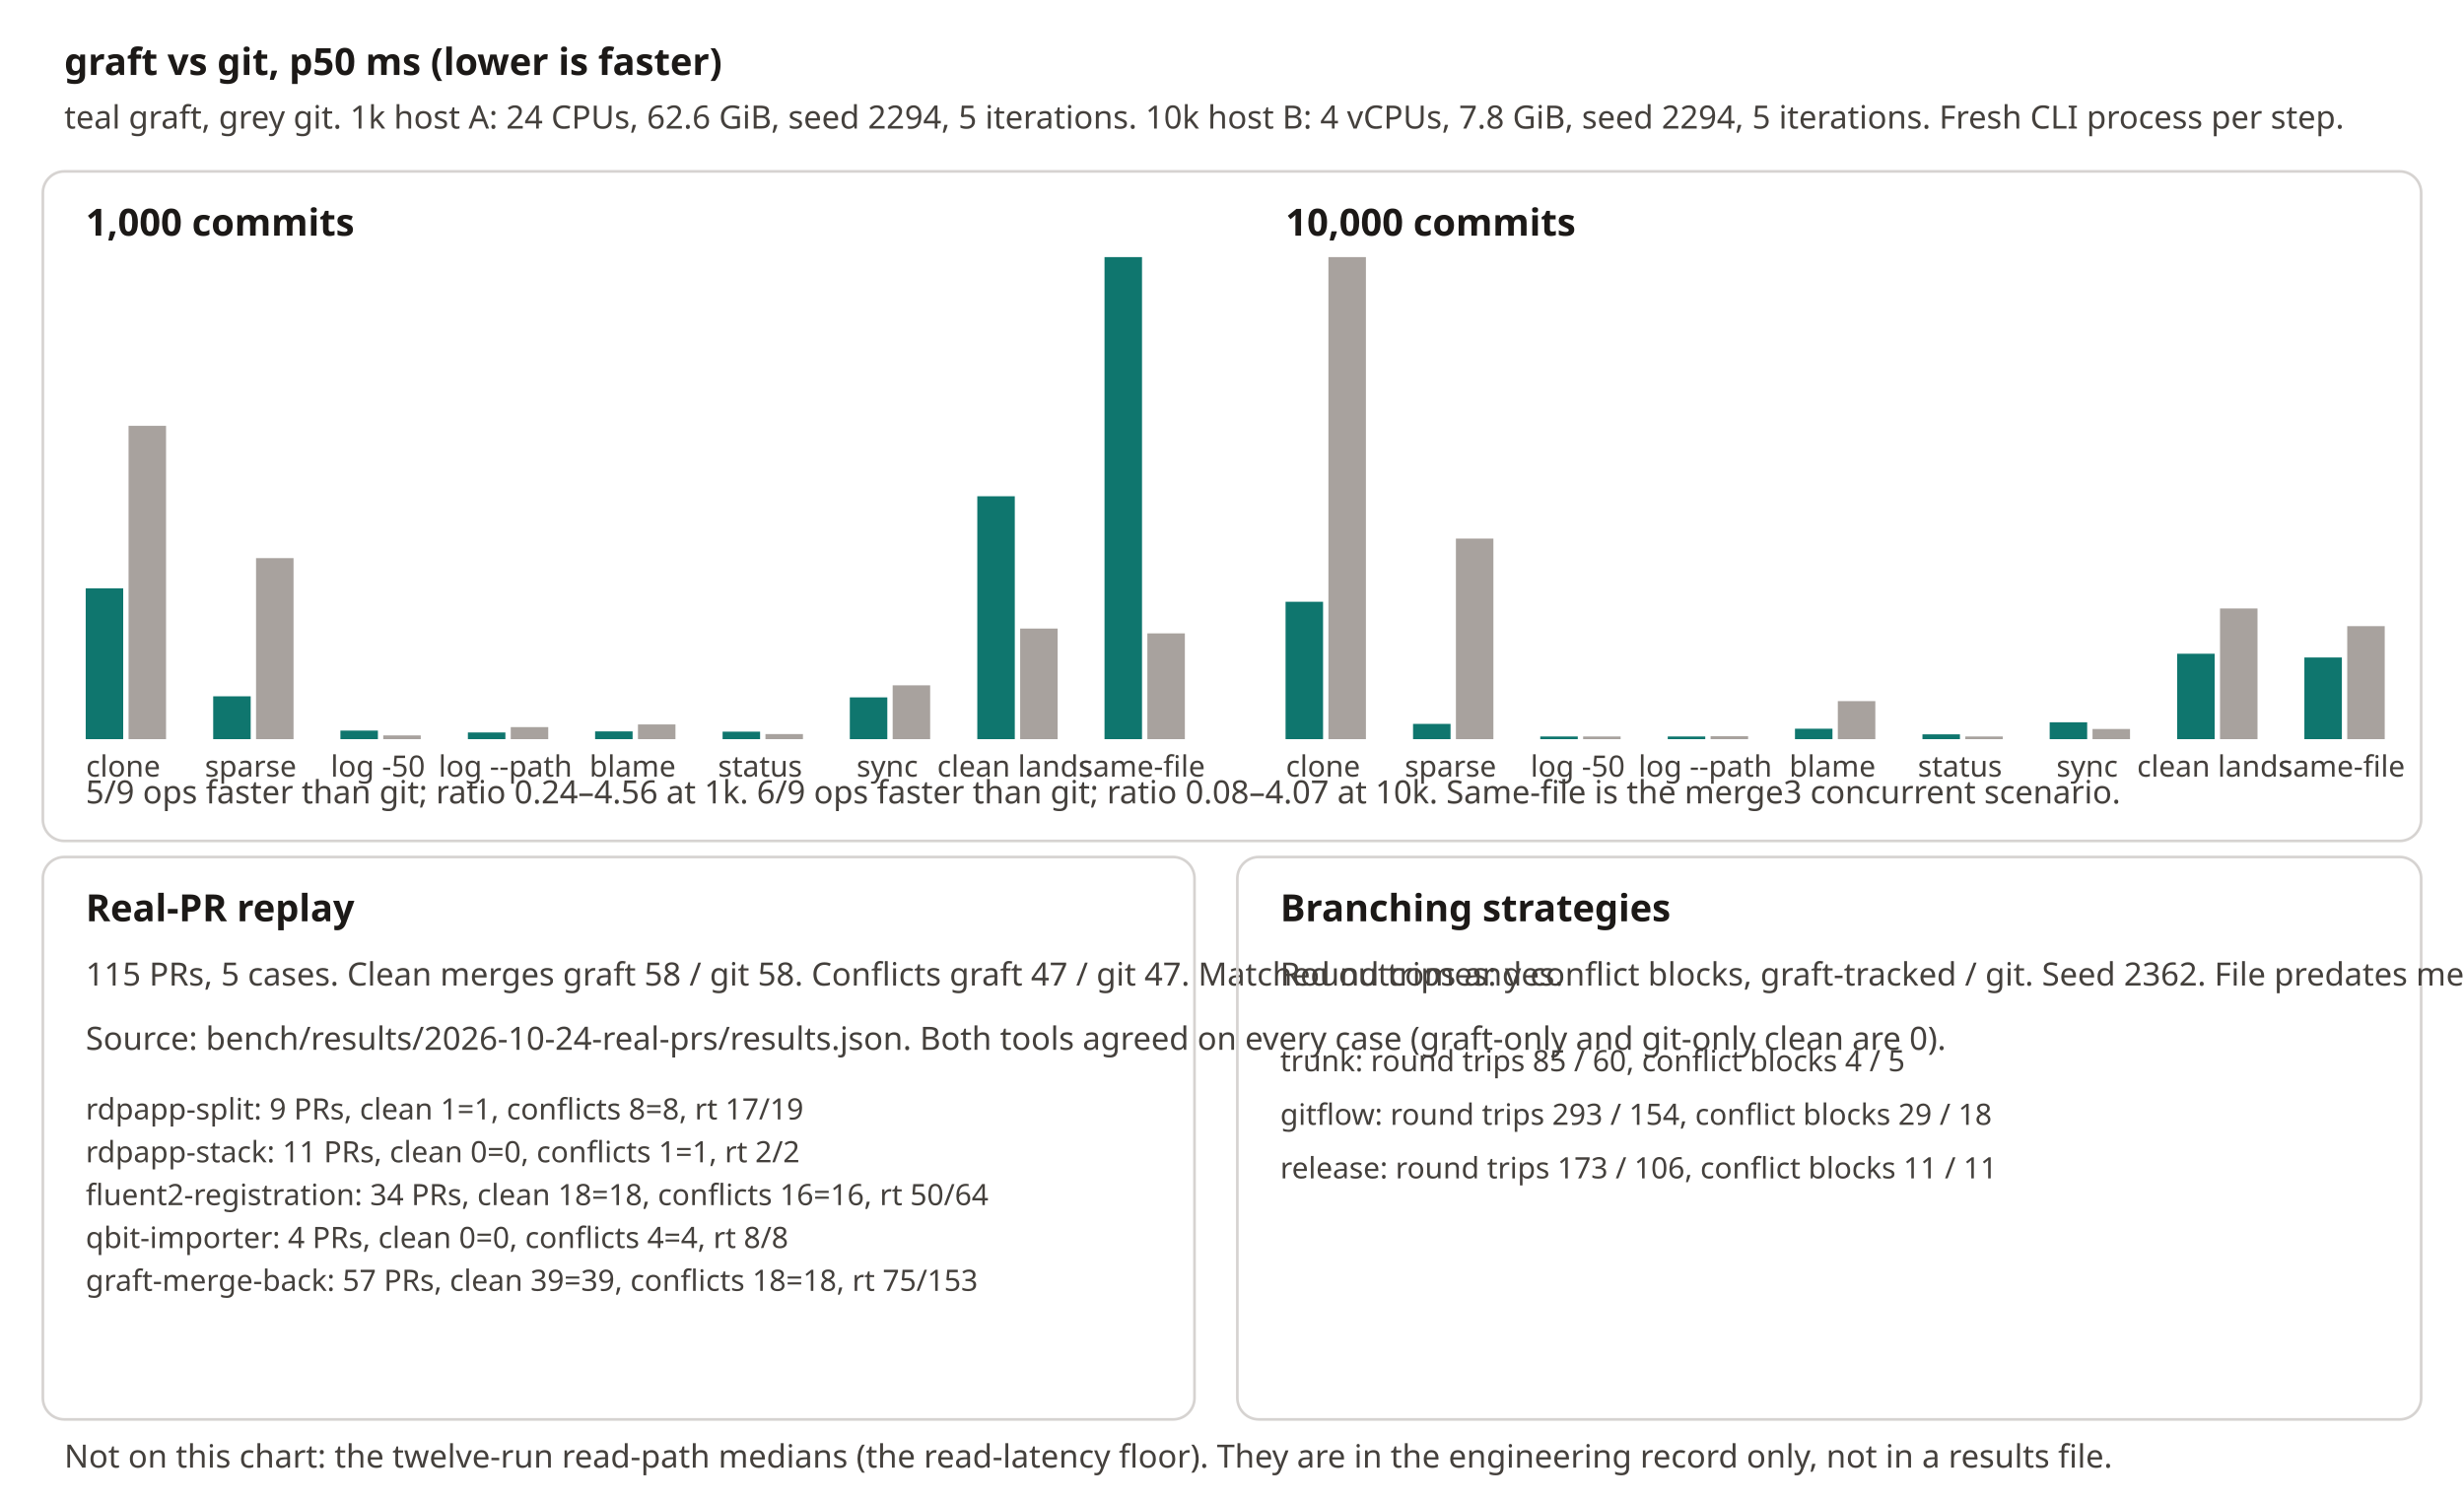
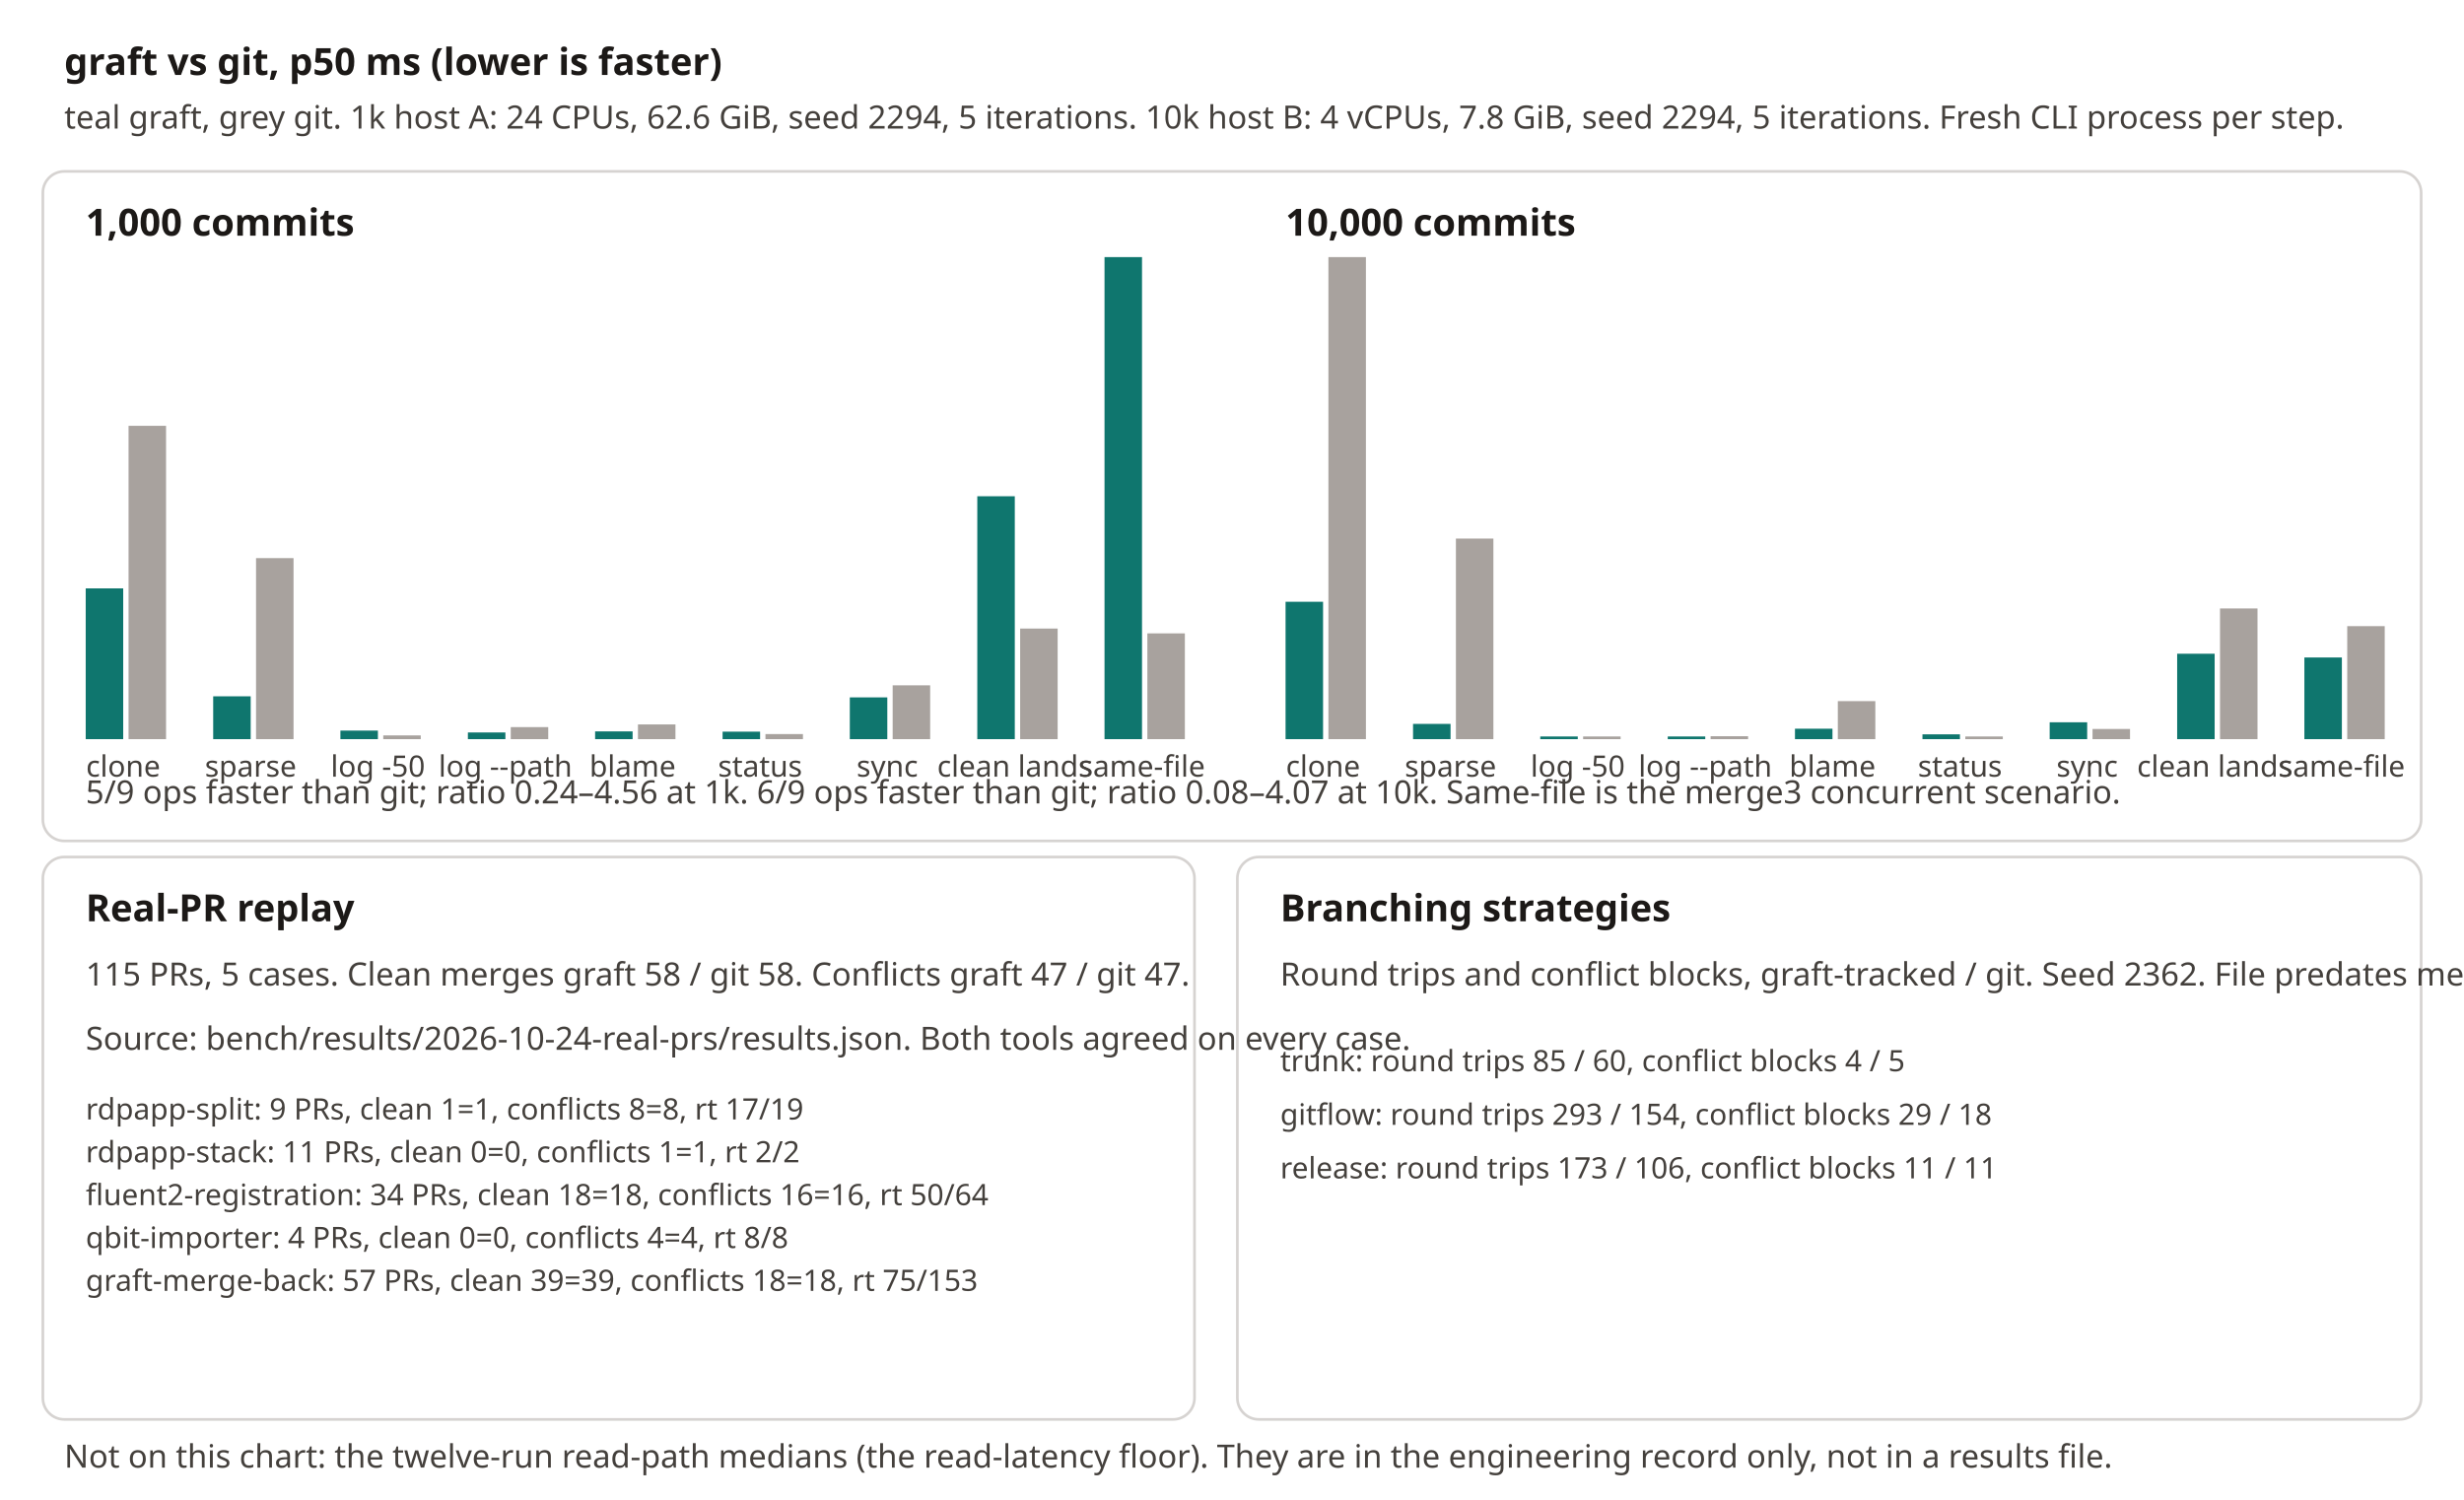
<svg xmlns="http://www.w3.org/2000/svg" viewBox="0 0 920 560" width="920" height="560" role="img">
  <style>
  svg { background: transparent; }
  .h { font: 600 14px ui-sans-serif, system-ui, sans-serif; fill: #1c1917; }
  .sub { font: 12px ui-sans-serif, system-ui, sans-serif; fill: #44403c; }
  .lab { font: 11px ui-sans-serif, system-ui, sans-serif; fill: #44403c; }
  .g { fill: #0f766e; } .t { fill: #a8a29e; }
  .box { fill: none; stroke: #d6d3d1; }
  @media (prefers-color-scheme: dark) {
    .h { fill: #fafaf9; } .sub, .lab { fill: #d6d3d1; }
    .g { fill: #2dd4bf; } .t { fill: #78716c; } .box { stroke: #44403c; }
  }
</style>
  <text x="24" y="28" class="h">graft vs git, p50 ms (lower is faster)</text>
  <text x="24" y="48" class="sub">teal graft, grey git. 1k host A: 24 CPUs, 62.6 GiB, seed 2294, 5 iterations. 10k host B: 4 vCPUs, 7.8 GiB, seed 2294, 5 iterations. Fresh CLI process per step.</text>
  <rect x="16" y="64" width="888" height="250" rx="8" class="box" />
  <text x="32" y="88" class="h">1,000 commits</text>
  <rect x="32.0" y="219.7" width="14.0" height="56.3" class="g" />
  <rect x="48.0" y="159.0" width="14.0" height="117.0" class="t" />
  <text x="46.0" y="290" class="lab" text-anchor="middle">clone</text>
  <rect x="79.6" y="260.0" width="14.0" height="16.0" class="g" />
  <rect x="95.6" y="208.4" width="14.0" height="67.6" class="t" />
  <text x="93.6" y="290" class="lab" text-anchor="middle">sparse</text>
  <rect x="127.1" y="272.8" width="14.0" height="3.2" class="g" />
  <rect x="143.1" y="274.6" width="14.0" height="1.4" class="t" />
  <text x="141.1" y="290" class="lab" text-anchor="middle">log -50</text>
  <rect x="174.7" y="273.5" width="14.0" height="2.5" class="g" />
  <rect x="190.7" y="271.5" width="14.0" height="4.5" class="t" />
  <text x="188.7" y="290" class="lab" text-anchor="middle">log --path</text>
  <rect x="222.2" y="273.1" width="14.0" height="2.9" class="g" />
  <rect x="238.2" y="270.5" width="14.0" height="5.5" class="t" />
  <text x="236.2" y="290" class="lab" text-anchor="middle">blame</text>
  <rect x="269.8" y="273.2" width="14.0" height="2.8" class="g" />
  <rect x="285.8" y="274.1" width="14.0" height="1.9" class="t" />
  <text x="283.8" y="290" class="lab" text-anchor="middle">status</text>
  <rect x="317.3" y="260.4" width="14.0" height="15.6" class="g" />
  <rect x="333.3" y="255.9" width="14.0" height="20.1" class="t" />
  <text x="331.3" y="290" class="lab" text-anchor="middle">sync</text>
  <rect x="364.9" y="185.3" width="14.0" height="90.7" class="g" />
  <rect x="380.9" y="234.7" width="14.0" height="41.3" class="t" />
  <text x="378.9" y="290" class="lab" text-anchor="middle">clean lands</text>
  <rect x="412.4" y="96.0" width="14.0" height="180.0" class="g" />
  <rect x="428.4" y="236.5" width="14.0" height="39.5" class="t" />
  <text x="426.4" y="290" class="lab" text-anchor="middle">same-file</text>
  <text x="480" y="88" class="h">10,000 commits</text>
  <rect x="480.0" y="224.7" width="14.0" height="51.3" class="g" />
  <rect x="496.0" y="96.0" width="14.0" height="180.0" class="t" />
  <text x="494.0" y="290" class="lab" text-anchor="middle">clone</text>
  <rect x="527.6" y="270.3" width="14.0" height="5.7" class="g" />
  <rect x="543.6" y="201.1" width="14.0" height="74.9" class="t" />
  <text x="541.6" y="290" class="lab" text-anchor="middle">sparse</text>
  <rect x="575.1" y="275.0" width="14.0" height="1.0" class="g" />
  <rect x="591.1" y="275.0" width="14.0" height="1.0" class="t" />
  <text x="589.1" y="290" class="lab" text-anchor="middle">log -50</text>
  <rect x="622.7" y="275.0" width="14.0" height="1.0" class="g" />
  <rect x="638.7" y="274.9" width="14.0" height="1.1" class="t" />
  <text x="636.7" y="290" class="lab" text-anchor="middle">log --path</text>
  <rect x="670.2" y="272.1" width="14.0" height="3.9" class="g" />
  <rect x="686.2" y="261.8" width="14.0" height="14.2" class="t" />
  <text x="684.2" y="290" class="lab" text-anchor="middle">blame</text>
  <rect x="717.8" y="274.2" width="14.0" height="1.8" class="g" />
  <rect x="733.8" y="275.0" width="14.0" height="1.0" class="t" />
  <text x="731.8" y="290" class="lab" text-anchor="middle">status</text>
  <rect x="765.3" y="269.7" width="14.0" height="6.3" class="g" />
  <rect x="781.3" y="272.2" width="14.0" height="3.8" class="t" />
  <text x="779.3" y="290" class="lab" text-anchor="middle">sync</text>
  <rect x="812.9" y="244.1" width="14.0" height="31.9" class="g" />
  <rect x="828.9" y="227.2" width="14.0" height="48.8" class="t" />
  <text x="826.9" y="290" class="lab" text-anchor="middle">clean lands</text>
  <rect x="860.4" y="245.5" width="14.0" height="30.5" class="g" />
  <rect x="876.4" y="233.8" width="14.0" height="42.2" class="t" />
  <text x="874.4" y="290" class="lab" text-anchor="middle">same-file</text>
  <text x="32" y="300" class="sub">5/9 ops faster than git; ratio 0.24–4.56 at 1k. 6/9 ops faster than git; ratio 0.08–4.07 at 10k. Same-file is the merge3 concurrent scenario.</text>
  <rect x="16" y="320" width="430" height="210" rx="8" class="box" />
  <text x="32" y="344" class="h">Real-PR replay</text>
-   <text x="32" y="368" class="sub">115 PRs, 5 cases. Clean merges graft 58 / git 58. Conflicts graft 47 / git 47. Matched outcomes: yes.</text>
-   <text x="32" y="392" class="sub">Source: bench/results/2026-10-24-real-prs/results.json. Both tools agreed on every case (graft-only and git-only clean are 0).</text>
+   <text x="32" y="368" class="sub">115 PRs, 5 cases. Clean merges graft 58 / git 58. Conflicts graft 47 / git 47.</text>
+   <text x="32" y="392" class="sub">Source: bench/results/2026-10-24-real-prs/results.json. Both tools agreed on every case.</text>
  <text x="32" y="418" class="lab">rdpapp-split: 9 PRs, clean 1=1, conflicts 8=8, rt 17/19</text>
  <text x="32" y="434" class="lab">rdpapp-stack: 11 PRs, clean 0=0, conflicts 1=1, rt 2/2</text>
  <text x="32" y="450" class="lab">fluent2-registration: 34 PRs, clean 18=18, conflicts 16=16, rt 50/64</text>
  <text x="32" y="466" class="lab">qbit-importer: 4 PRs, clean 0=0, conflicts 4=4, rt 8/8</text>
  <text x="32" y="482" class="lab">graft-merge-back: 57 PRs, clean 39=39, conflicts 18=18, rt 75/153</text>
  <rect x="462" y="320" width="442" height="210" rx="8" class="box" />
  <text x="478" y="344" class="h">Branching strategies</text>
  <text x="478" y="368" class="sub">Round trips and conflict blocks, graft-tracked / git. Seed 2362. File predates merge points (see docs/status.md).</text>
  <text x="478" y="400" class="lab">trunk: round trips 85 / 60, conflict blocks 4 / 5</text>
  <text x="478" y="420" class="lab">gitflow: round trips 293 / 154, conflict blocks 29 / 18</text>
  <text x="478" y="440" class="lab">release: round trips 173 / 106, conflict blocks 11 / 11</text>
  <text x="24" y="548" class="sub">Not on this chart: the twelve-run read-path medians (the read-latency floor). They are in the engineering record only, not in a results file.</text>
</svg>
